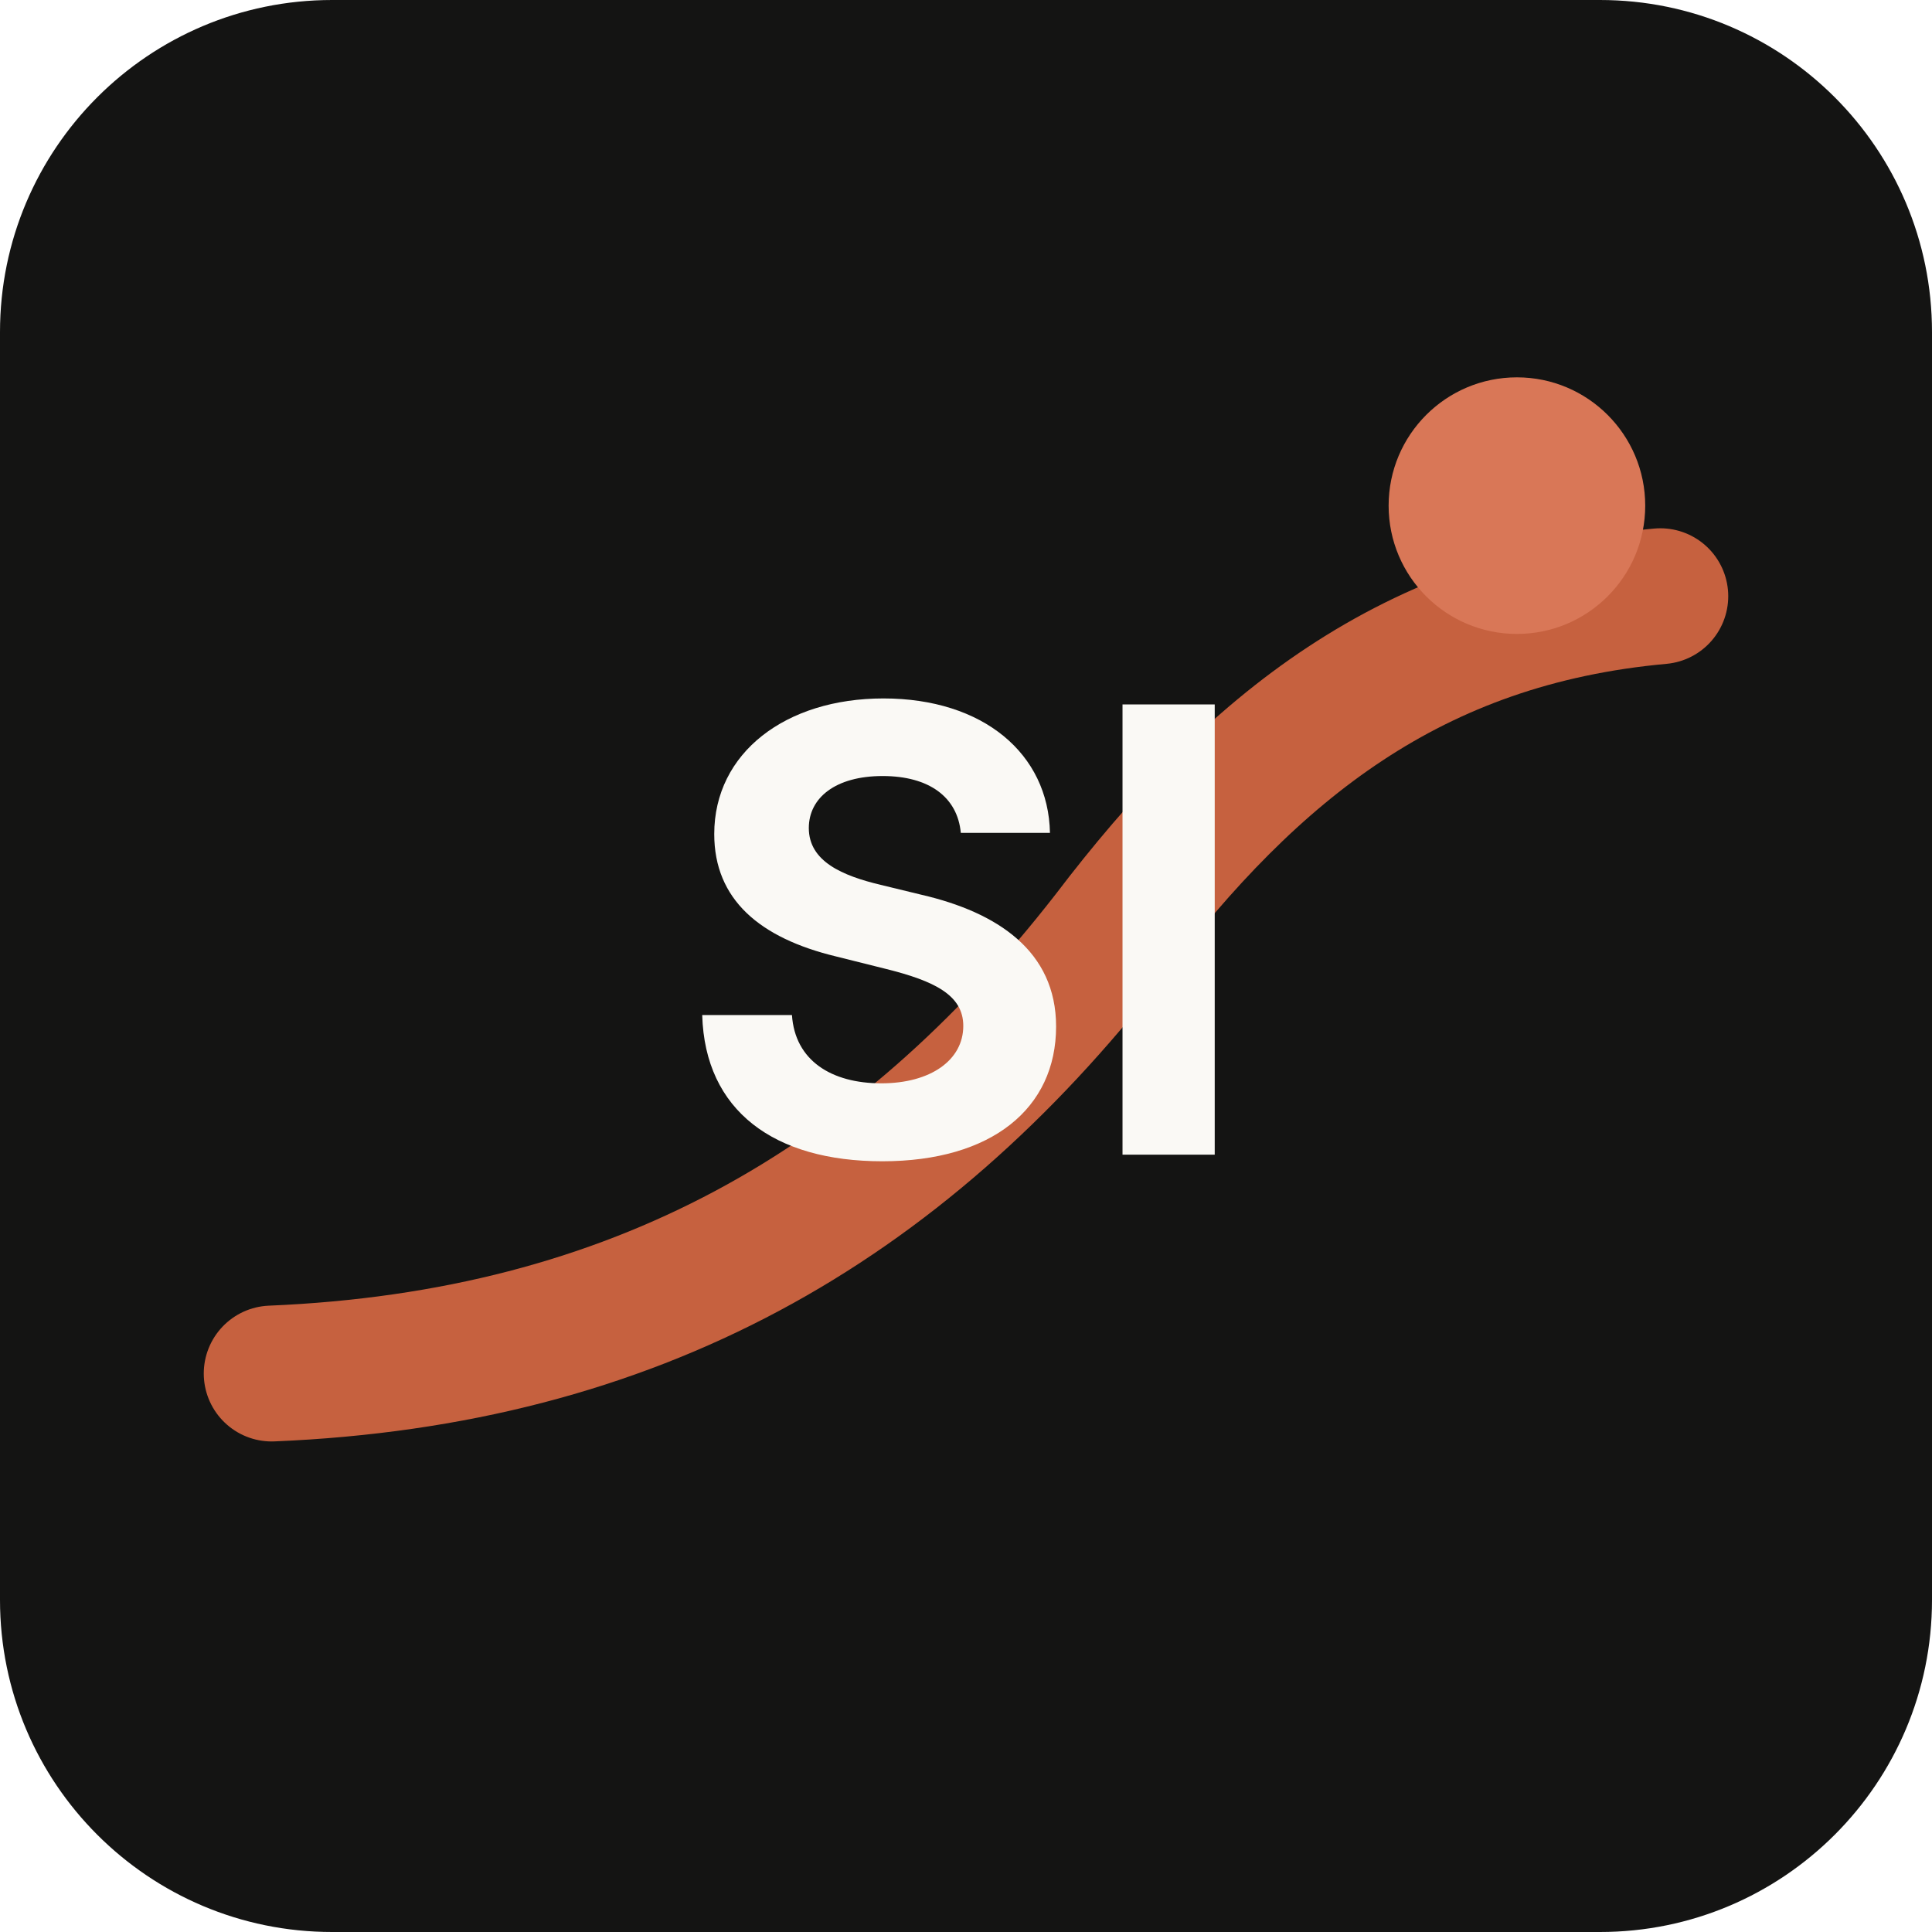
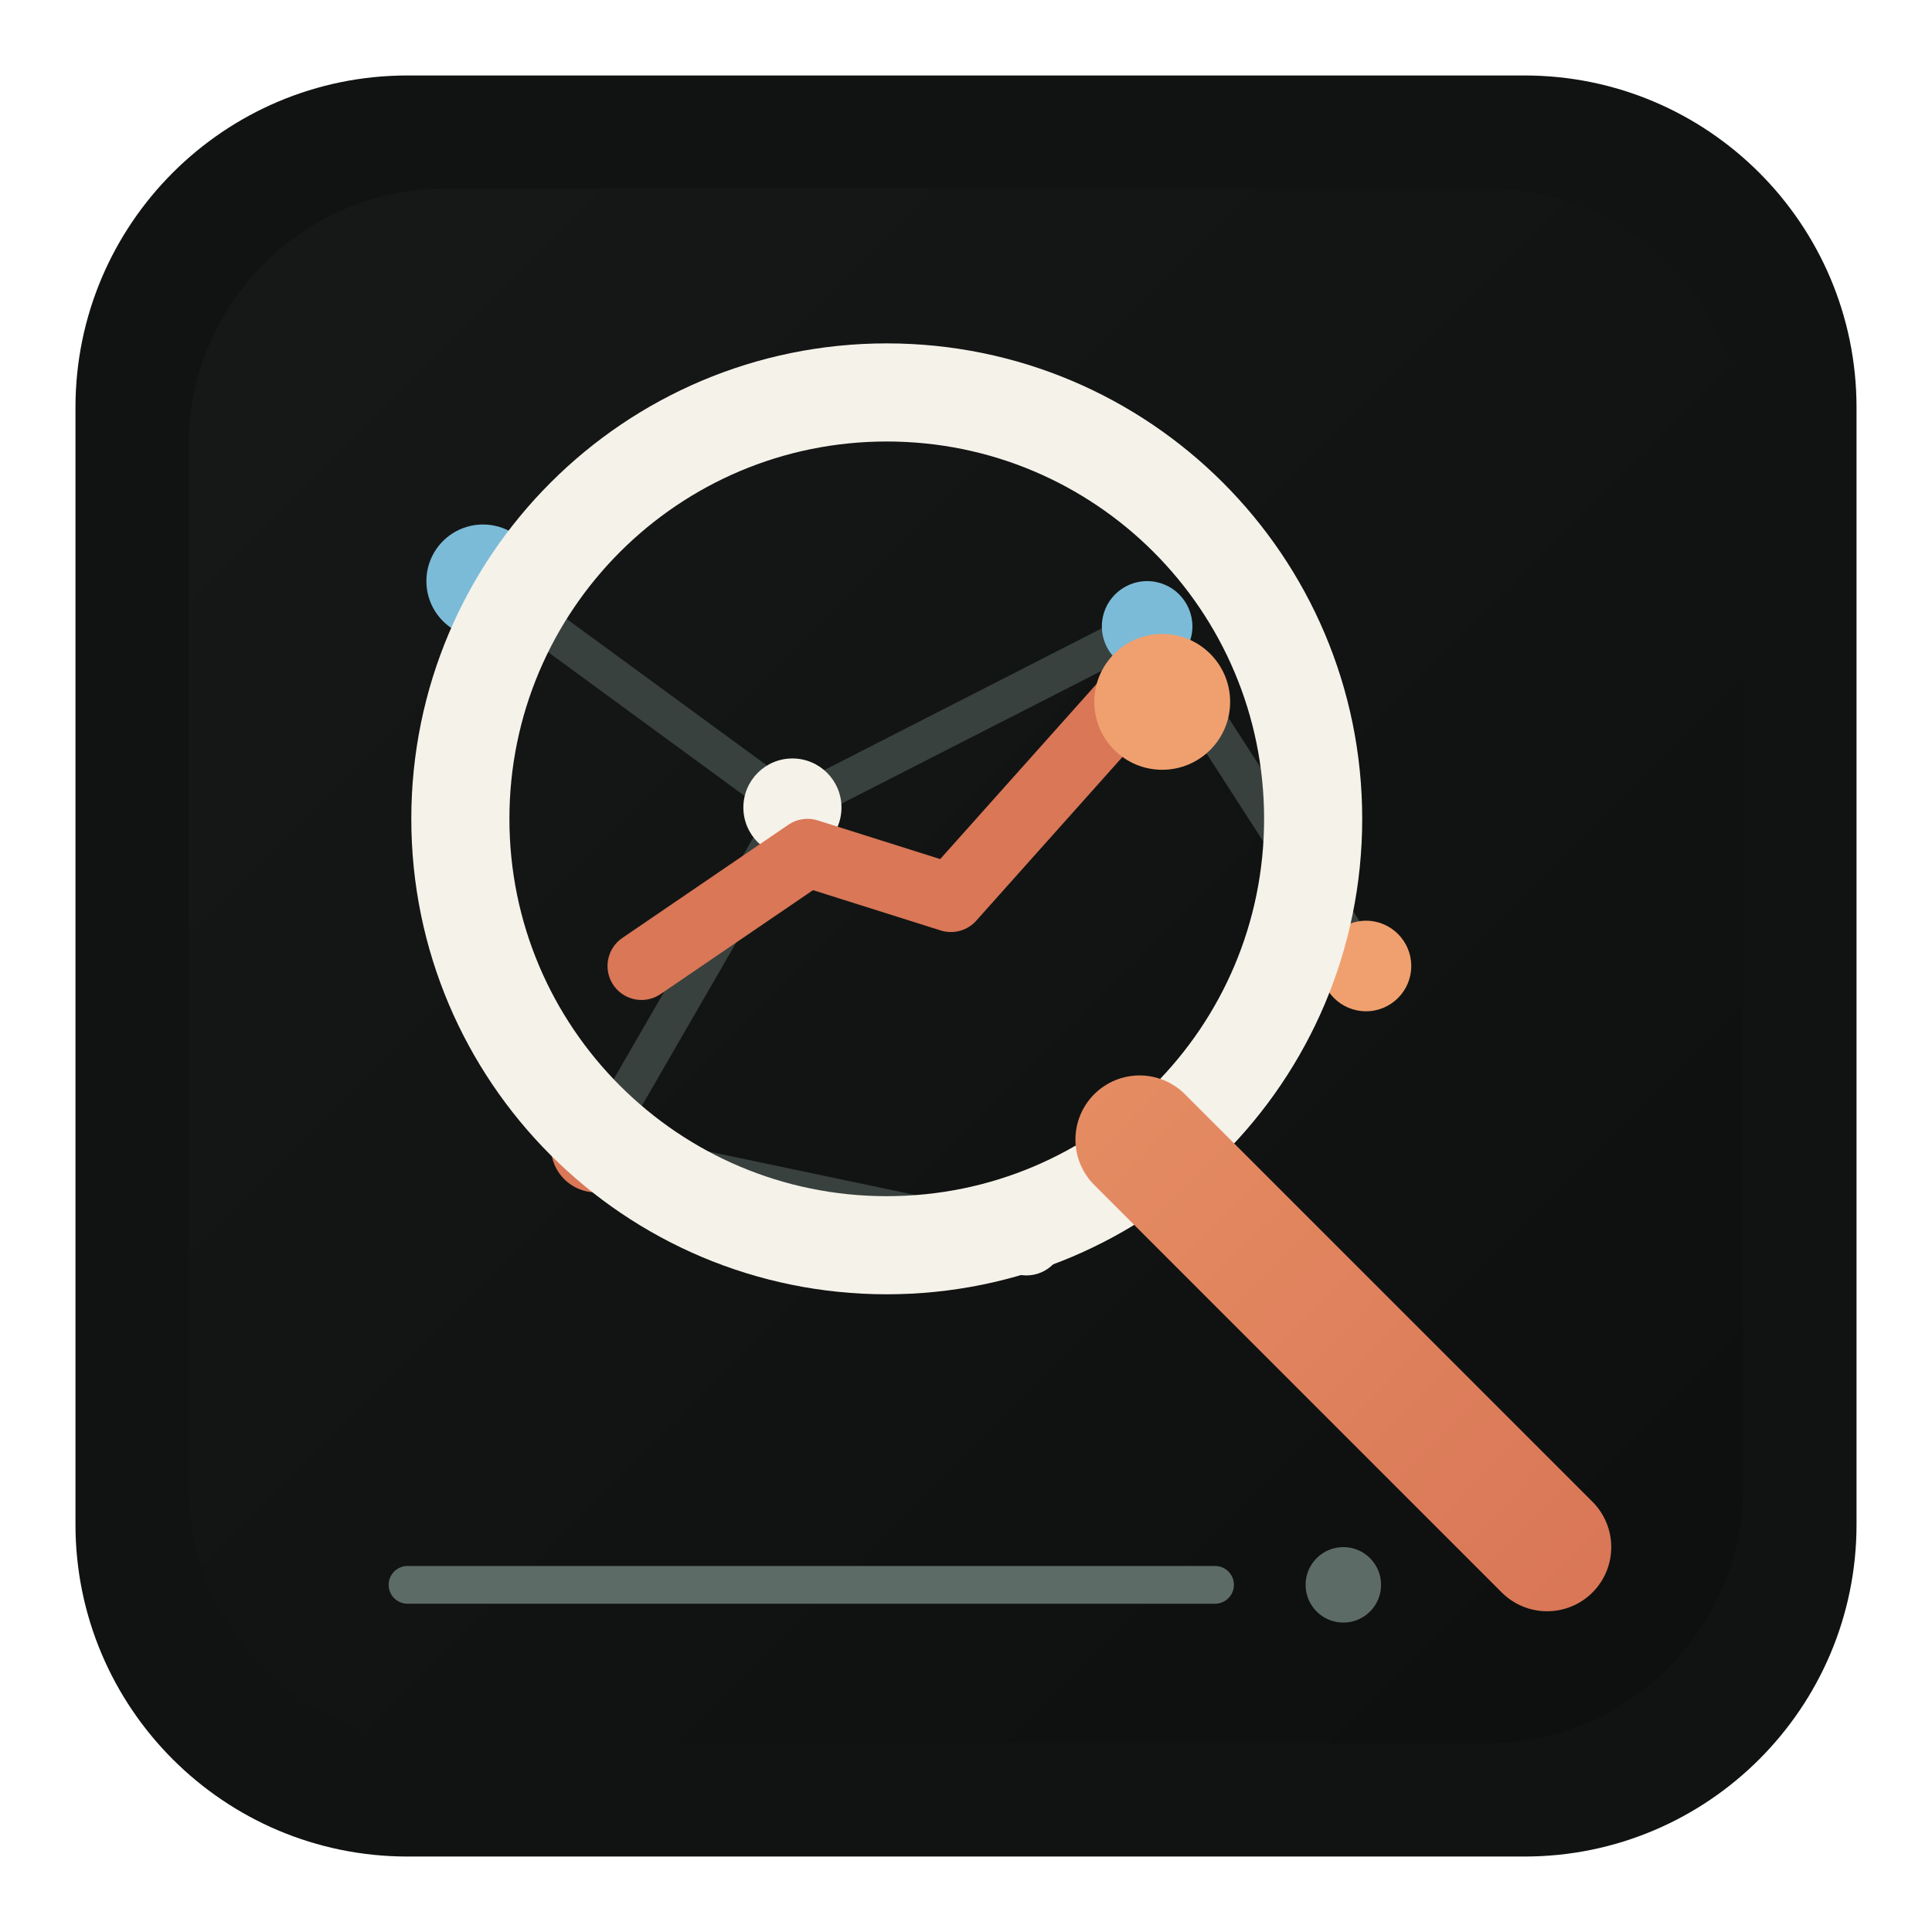
- <svg xmlns="http://www.w3.org/2000/svg" viewBox="0 0 256 256" role="img" aria-label="Star Intel Desk icon">
-   <rect width="256" height="256" rx="44" fill="#141413" />
-   <path d="M36 182c48-2 83-22 111-58 19-25 40-42 73-45" fill="none" stroke="#c6613f" stroke-width="18" stroke-linecap="round" />
-   <circle cx="201" cy="67" r="17" fill="#d97757" />
-   <text x="128" y="153" text-anchor="middle" font-family="Inter, Segoe UI, Arial, sans-serif" font-size="82" font-weight="700" letter-spacing="0" fill="#faf9f5">SI</text>
+ <svg xmlns="http://www.w3.org/2000/svg" viewBox="0 0 256 256" role="img" aria-label="GitHubResearch icon">
+   <defs>
+     <linearGradient id="bg" x1="20" y1="20" x2="236" y2="236" gradientUnits="userSpaceOnUse">
+       <stop offset="0" stop-color="#171918" />
+       <stop offset="1" stop-color="#0d0f0e" />
+     </linearGradient>
+     <linearGradient id="accent" x1="80" y1="84" x2="210" y2="210" gradientUnits="userSpaceOnUse">
+       <stop offset="0" stop-color="#f0a06e" />
+       <stop offset="1" stop-color="#d97757" />
+     </linearGradient>
+   </defs>
+   <rect x="10" y="10" width="236" height="236" rx="44" fill="#111313" />
+   <rect x="25" y="25" width="206" height="206" rx="34" fill="url(#bg)" />
+   <path d="M64 77 105 107 79 152M105 107l47-24 29 45M79 152l57 12" fill="none" stroke="#38413e" stroke-width="5" stroke-linecap="round" stroke-linejoin="round" />
+   <g>
+     <circle cx="64" cy="77" r="7.5" fill="#7bbbd8" />
+     <circle cx="105" cy="107" r="6.5" fill="#f5f2ea" />
+     <circle cx="79" cy="152" r="6" fill="#d97757" />
+     <circle cx="152" cy="83" r="6" fill="#7bbbd8" />
+     <circle cx="181" cy="128" r="6" fill="#f0a06e" />
+     <circle cx="136" cy="164" r="5" fill="#f5f2ea" />
+   </g>
+   <circle cx="117.5" cy="108.5" r="56.5" fill="none" stroke="#f5f2ea" stroke-width="13" />
+   <path d="M151 151 205 205" stroke="url(#accent)" stroke-width="17" stroke-linecap="round" />
+   <path d="M85 128 107 113 126 119 151 91" fill="none" stroke="#d97757" stroke-width="9" stroke-linecap="round" stroke-linejoin="round" />
+   <circle cx="154" cy="93" r="9" fill="#f0a06e" />
+   <path d="M54 210h107" stroke="#5d6b67" stroke-width="5" stroke-linecap="round" />
+   <circle cx="178" cy="210" r="5" fill="#5d6b67" />
</svg>
